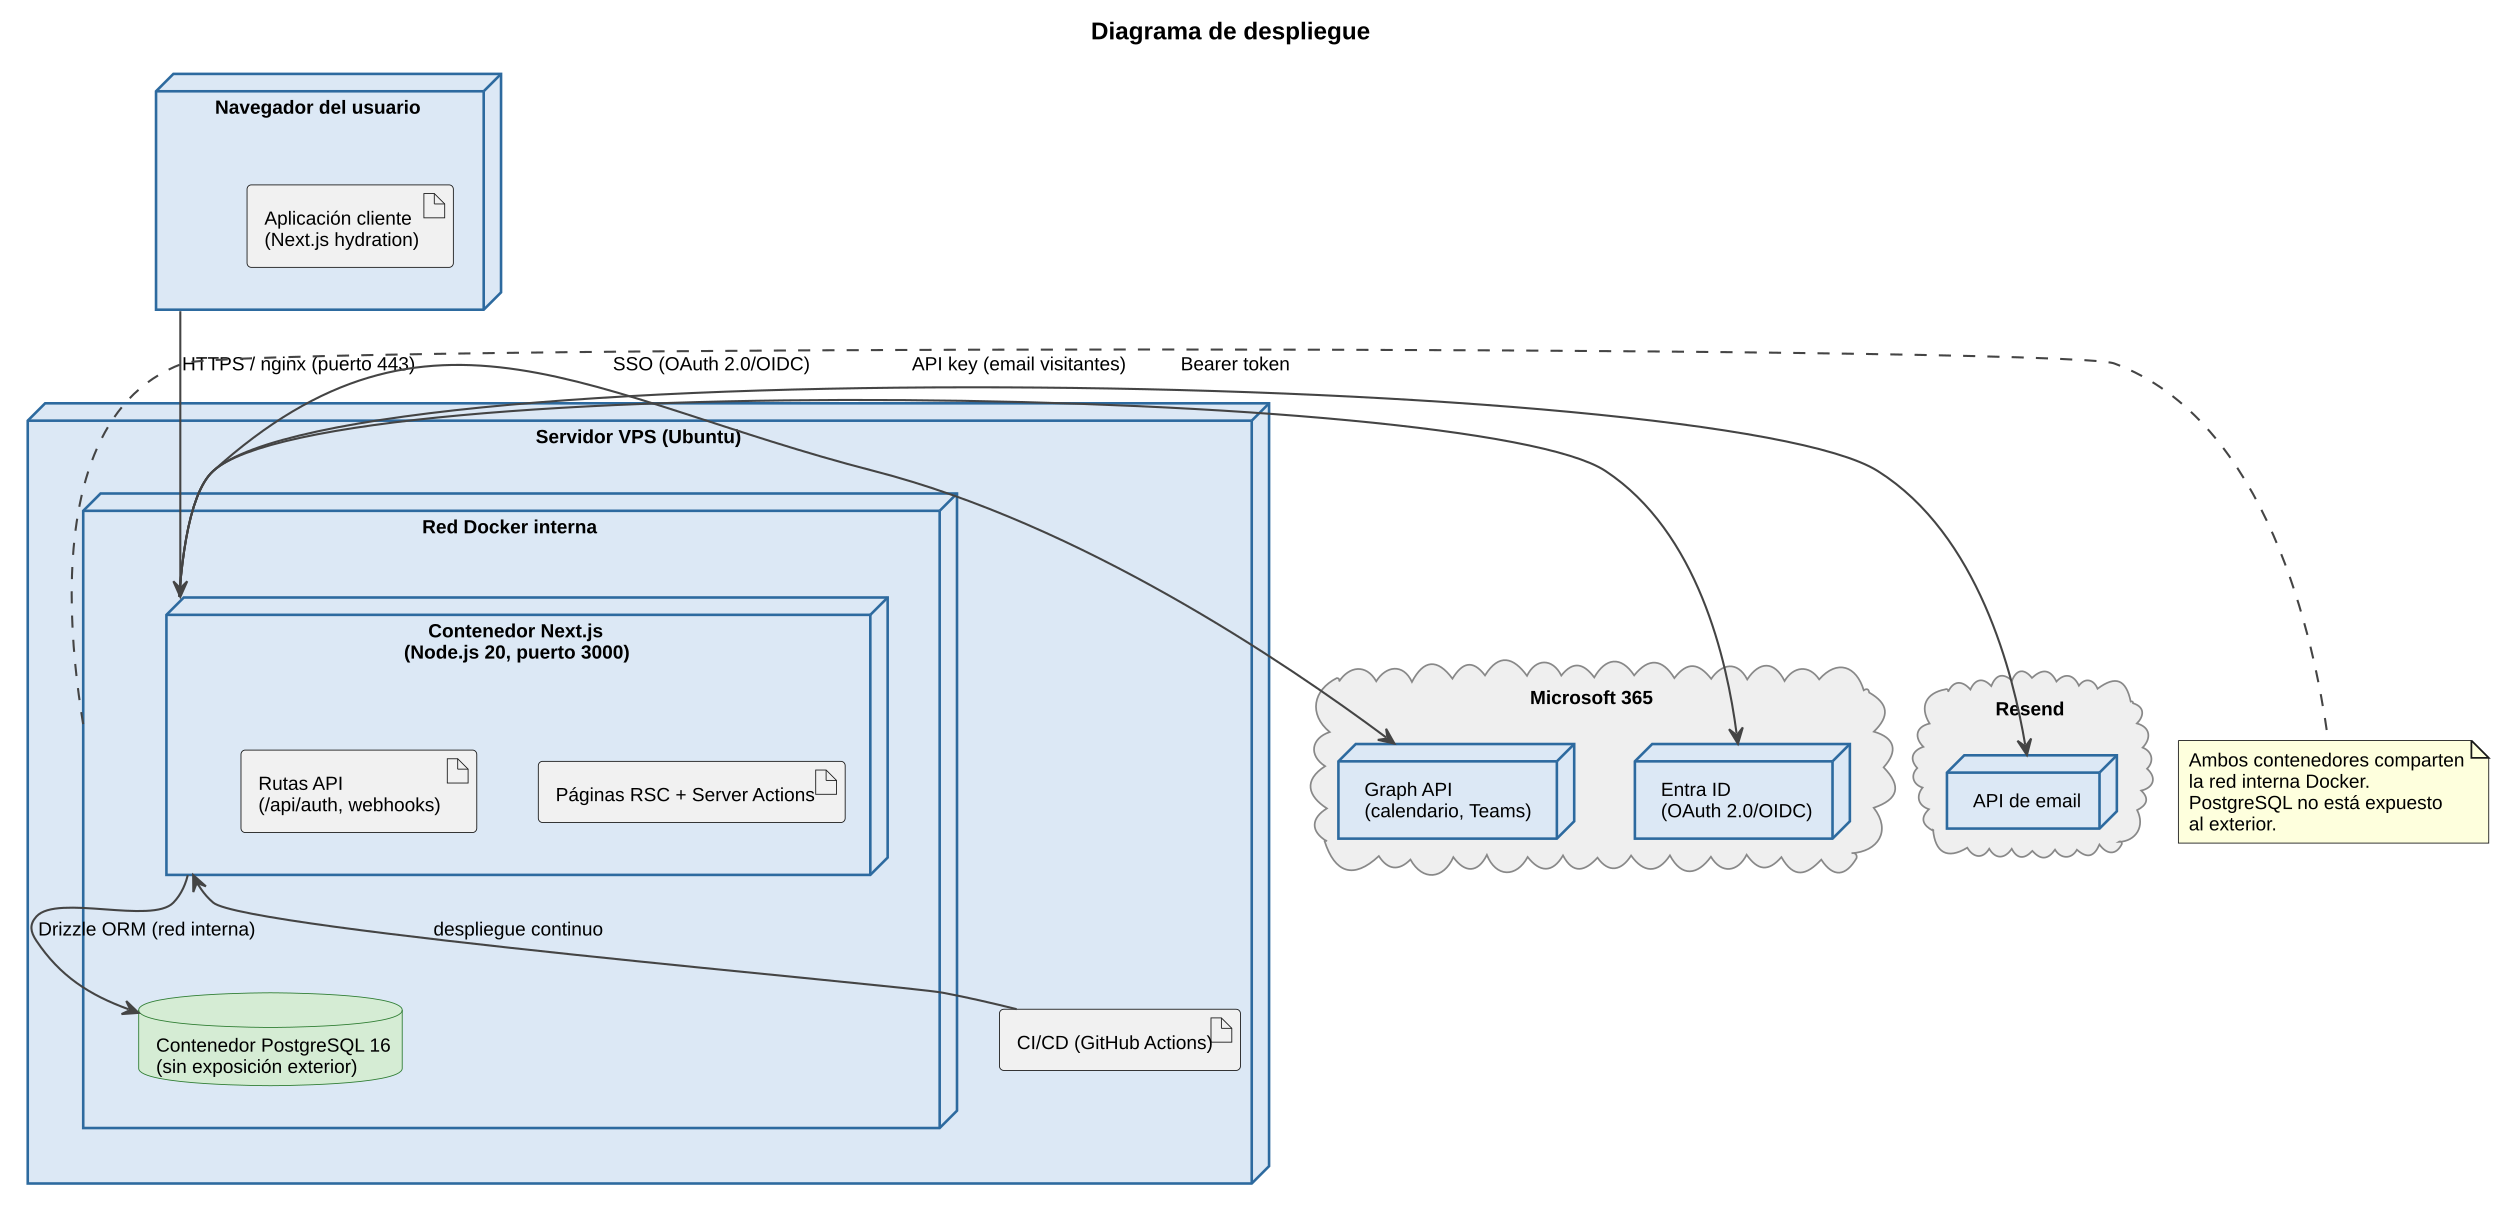
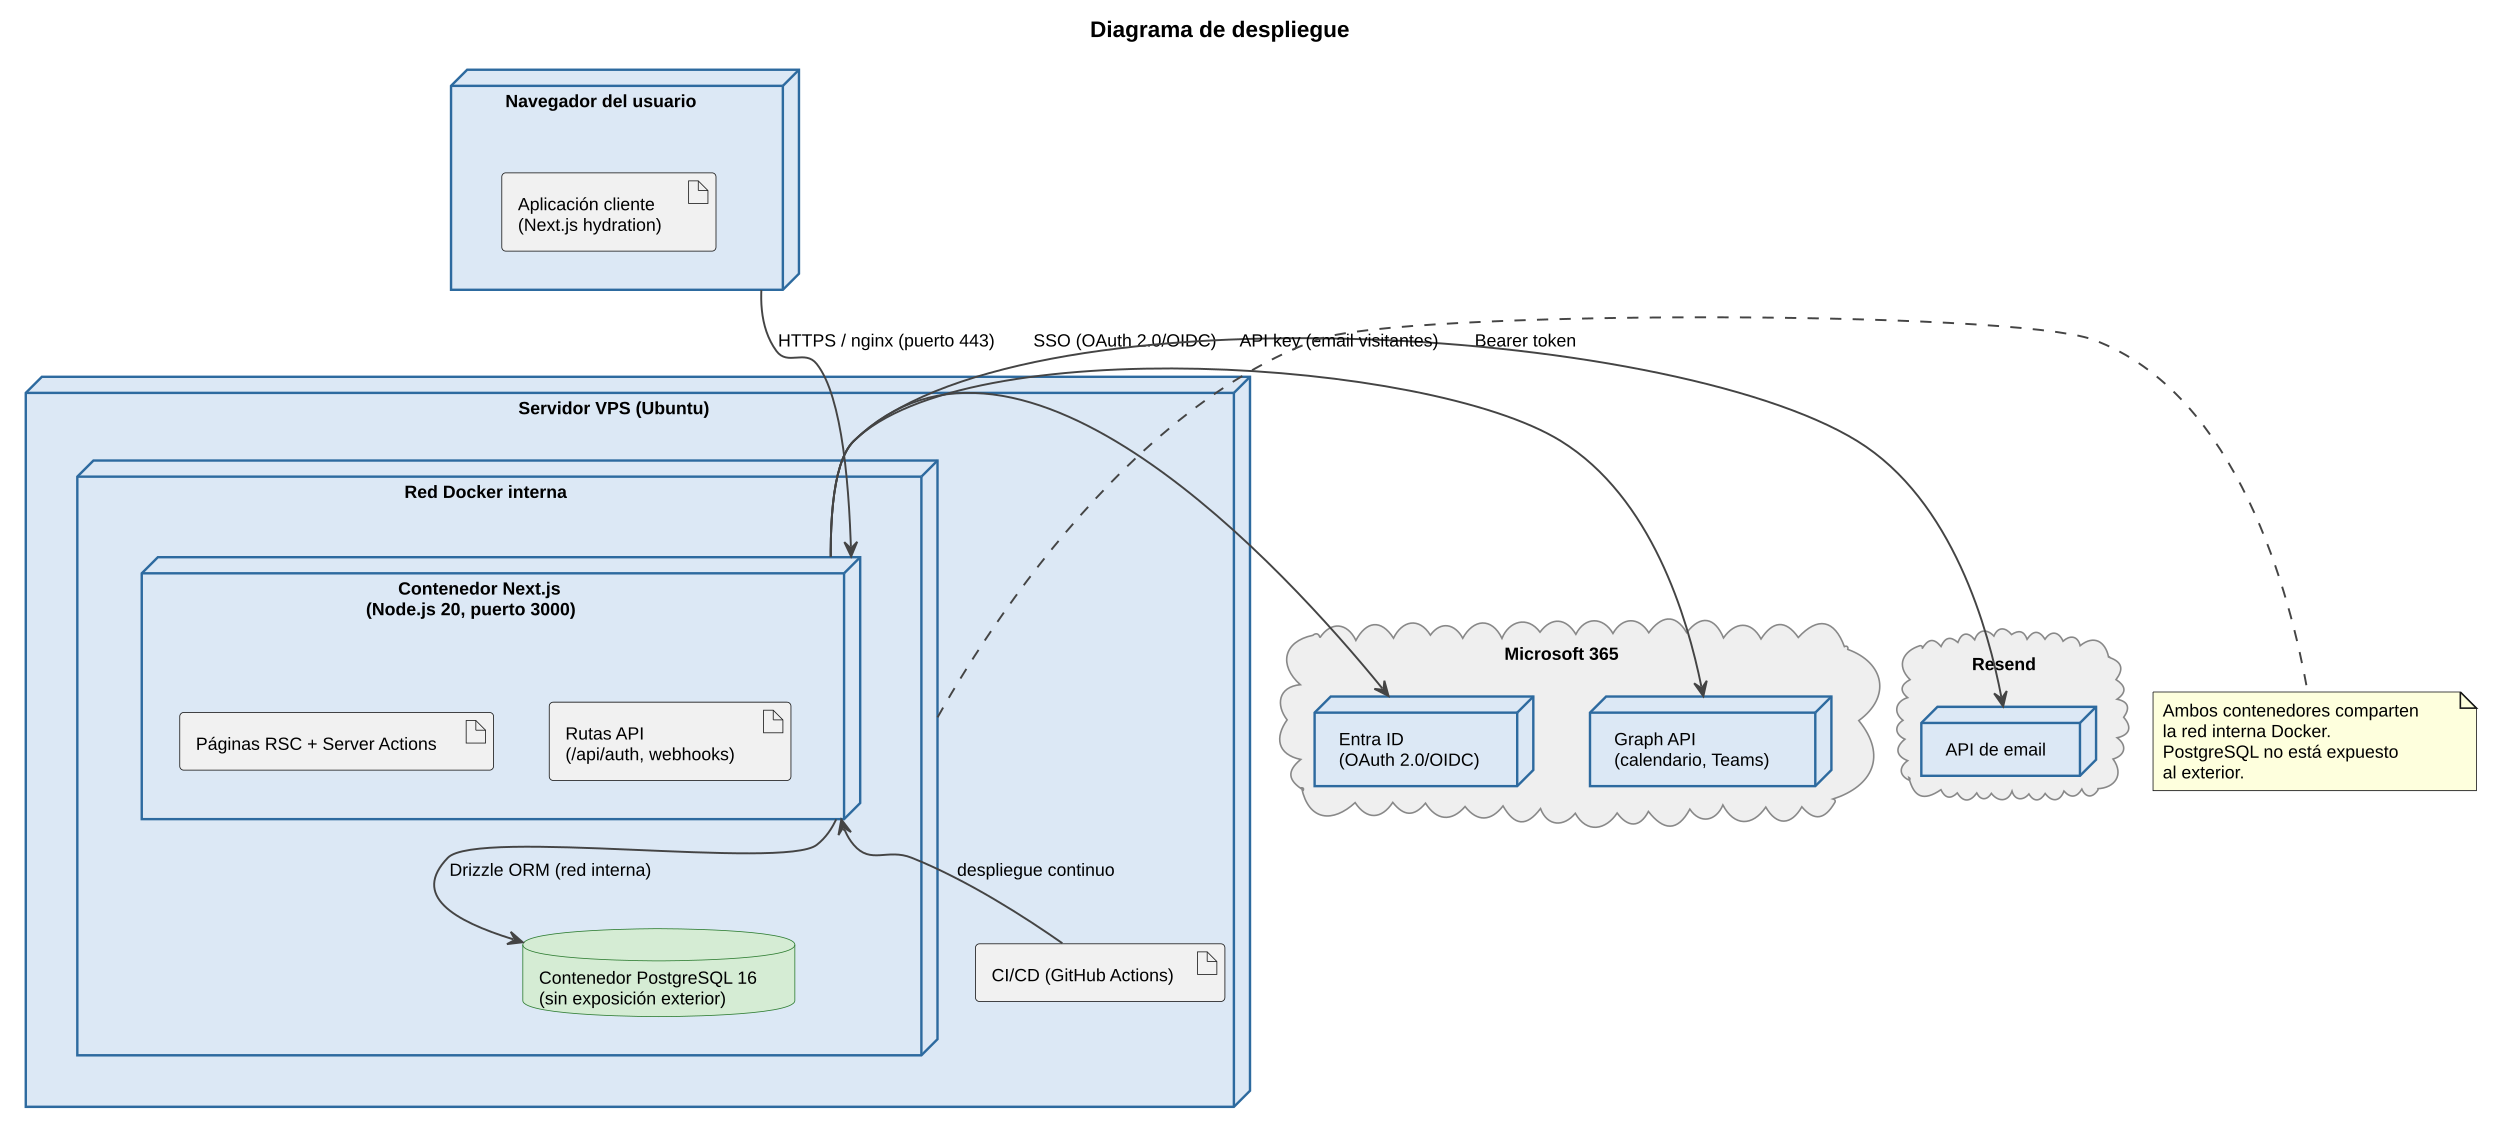
- <svg xmlns="http://www.w3.org/2000/svg" contentStyleType="text/css" height="699px" preserveAspectRatio="none" style="width:1442px;height:699px;background:#FFFFFF;" version="1.1" viewBox="0 0 1442 699" width="1442px" zoomAndPan="magnify">
+ <svg xmlns="http://www.w3.org/2000/svg" contentStyleType="text/css" data-diagram-type="DESCRIPTION" height="712px" preserveAspectRatio="none" style="width:1552px;height:712px;background:#FFFFFF;" version="1.1" viewBox="0 0 1552 712" width="1552px" zoomAndPan="magnify">
  <defs />
  <g>
-     <text fill="#000000" font-family="Arial" font-size="14" font-weight="bold" lengthAdjust="spacing" textLength="170" x="629.25" y="22.674">Diagrama de despliegue</text>
-     <g id="cluster_Browser">
-       <polygon fill="#DCE8F5" points="90,52.641,100,42.641,289,42.641,289,168.641,279,178.641,90,178.641,90,52.641" style="stroke:#2D6A9F;stroke-width:1.5;" />
-       <line style="stroke:#2D6A9F;stroke-width:1.5;" x1="279" x2="289" y1="52.641" y2="42.641" />
-       <line style="stroke:#2D6A9F;stroke-width:1.5;" x1="90" x2="279" y1="52.641" y2="52.641" />
-       <line style="stroke:#2D6A9F;stroke-width:1.5;" x1="279" x2="279" y1="52.641" y2="178.641" />
-       <text fill="#000000" font-family="Arial" font-size="11" font-weight="bold" lengthAdjust="spacing" textLength="123" x="124" y="65.599">Navegador del usuario</text>
+     <g class="title" data-source-line="24">
+       <text fill="#000000" font-family="Arial" font-size="14" font-weight="700" lengthAdjust="spacing" textLength="191.987" x="676.697" y="22.995">Diagrama de despliegue</text>
    </g>
-     <g id="cluster_VPS">
-       <polygon fill="#DCE8F5" points="16,242.641,26,232.641,732,232.641,732,672.641,722,682.641,16,682.641,16,242.641" style="stroke:#2D6A9F;stroke-width:1.5;" />
-       <line style="stroke:#2D6A9F;stroke-width:1.5;" x1="722" x2="732" y1="242.641" y2="232.641" />
-       <line style="stroke:#2D6A9F;stroke-width:1.5;" x1="16" x2="722" y1="242.641" y2="242.641" />
-       <line style="stroke:#2D6A9F;stroke-width:1.5;" x1="722" x2="722" y1="242.641" y2="682.641" />
-       <text fill="#000000" font-family="Arial" font-size="11" font-weight="bold" lengthAdjust="spacing" textLength="122" x="309" y="255.599">Servidor VPS (Ubuntu)</text>
+     <g class="cluster" data-qualified-name="Browser" data-source-line="26" id="ent0002">
+       <polygon fill="#DCE8F5" points="280,53.297,290,43.297,496,43.297,496,169.907,486,179.907,280,179.907,280,53.297" style="stroke:#2D6A9F;stroke-width:1.5;" />
+       <line style="stroke:#2D6A9F;stroke-width:1.5;" x1="486" x2="496" y1="53.297" y2="43.297" />
+       <line style="stroke:#2D6A9F;stroke-width:1.5;" x1="280" x2="486" y1="53.297" y2="53.297" />
+       <line style="stroke:#2D6A9F;stroke-width:1.5;" x1="486" x2="486" y1="53.297" y2="179.907" />
+       <text fill="#000000" font-family="Arial" font-size="11" font-weight="700" lengthAdjust="spacing" textLength="140.561" x="313.719" y="66.507">Navegador del usuario</text>
    </g>
-     <g id="cluster_Docker">
-       <polygon fill="#DCE8F5" points="48,294.641,58,284.641,552,284.641,552,640.641,542,650.641,48,650.641,48,294.641" style="stroke:#2D6A9F;stroke-width:1.5;" />
-       <line style="stroke:#2D6A9F;stroke-width:1.5;" x1="542" x2="552" y1="294.641" y2="284.641" />
-       <line style="stroke:#2D6A9F;stroke-width:1.5;" x1="48" x2="542" y1="294.641" y2="294.641" />
-       <line style="stroke:#2D6A9F;stroke-width:1.5;" x1="542" x2="542" y1="294.641" y2="650.641" />
-       <text fill="#000000" font-family="Arial" font-size="11" font-weight="bold" lengthAdjust="spacing" textLength="105" x="243.5" y="307.599">Red Docker interna</text>
+     <g class="cluster" data-qualified-name="VPS" data-source-line="30" id="ent0004">
+       <polygon fill="#DCE8F5" points="16,243.907,26,233.907,776,233.907,776,677.127,766,687.127,16,687.127,16,243.907" style="stroke:#2D6A9F;stroke-width:1.5;" />
+       <line style="stroke:#2D6A9F;stroke-width:1.5;" x1="766" x2="776" y1="243.907" y2="233.907" />
+       <line style="stroke:#2D6A9F;stroke-width:1.5;" x1="16" x2="766" y1="243.907" y2="243.907" />
+       <line style="stroke:#2D6A9F;stroke-width:1.5;" x1="766" x2="766" y1="243.907" y2="687.127" />
+       <text fill="#000000" font-family="Arial" font-size="11" font-weight="700" lengthAdjust="spacing" textLength="140.374" x="321.813" y="257.117">Servidor VPS (Ubuntu)</text>
    </g>
-     <g id="cluster_NextJS">
-       <polygon fill="#DCE8F5" points="96,354.641,106,344.641,512,344.641,512,494.641,502,504.641,96,504.641,96,354.641" style="stroke:#2D6A9F;stroke-width:1.5;" />
-       <line style="stroke:#2D6A9F;stroke-width:1.5;" x1="502" x2="512" y1="354.641" y2="344.641" />
-       <line style="stroke:#2D6A9F;stroke-width:1.5;" x1="96" x2="502" y1="354.641" y2="354.641" />
-       <line style="stroke:#2D6A9F;stroke-width:1.5;" x1="502" x2="502" y1="354.641" y2="504.641" />
-       <text fill="#000000" font-family="Arial" font-size="11" font-weight="bold" lengthAdjust="spacing" textLength="106" x="247" y="367.599">Contenedor Next.js</text>
-       <text fill="#000000" font-family="Arial" font-size="11" font-weight="bold" lengthAdjust="spacing" textLength="134" x="233" y="379.888">(Node.js 20, puerto 3000)</text>
+     <g class="cluster" data-qualified-name="VPS.Docker" data-source-line="31" id="ent0005">
+       <polygon fill="#DCE8F5" points="48,295.907,58,285.907,582,285.907,582,645.127,572,655.127,48,655.127,48,295.907" style="stroke:#2D6A9F;stroke-width:1.5;" />
+       <line style="stroke:#2D6A9F;stroke-width:1.5;" x1="572" x2="582" y1="295.907" y2="285.907" />
+       <line style="stroke:#2D6A9F;stroke-width:1.5;" x1="48" x2="572" y1="295.907" y2="295.907" />
+       <line style="stroke:#2D6A9F;stroke-width:1.5;" x1="572" x2="572" y1="295.907" y2="655.127" />
+       <text fill="#000000" font-family="Arial" font-size="11" font-weight="700" lengthAdjust="spacing" textLength="119.872" x="251.064" y="309.117">Red Docker interna</text>
    </g>
-     <g id="cluster_M365">
-       <path d="M772.375,393.094 C778.157,384.269 787.911,382.732 793.82,392.95 C799.329,384.161 809.254,382.344 814.409,393.318 C821.16,380.38 829.048,379.669 837.774,391.451 C843.264,382.446 849.199,379.954 856.552,389.573 C864.591,376.658 872.954,378.991 880.77,389.801 C885.727,379.687 895.46,379.432 900.567,389.656 C907.53,380.865 913.553,382.756 919.569,390.728 C926.086,379.405 934.918,378.074 942.594,389.558 C950.989,379.103 958.832,379.962 965.767,391.122 C973.38,381.278 979.796,382.421 987.024,391.553 C993.047,382.793 1002.116,380.974 1007.813,391.897 C1014.709,381.424 1023.36,380.929 1029.336,392.783 C1034.48,384.321 1043.377,383.171 1049.308,391.868 C1059.834,380.054 1070.782,384.12 1075,398.141 C1076.657,397.079 1077.82,397.295 1078.14,399.447 C1089.411,405.975 1090.09,413.032 1080.838,422.014 C1093.276,425.647 1094.882,433.273 1086.479,442.613 C1097.123,453.555 1094.991,461.072 1080.776,465.933 C1091.142,479.339 1083.219,491.207 1068,492.141 C1069.965,491.622 1071.351,493.055 1070.857,494.996 C1064.668,505.447 1057.571,506.547 1050.507,495.839 C1041.953,504.966 1034.694,507.009 1027.511,494.389 C1019.893,503.121 1013.846,502.091 1007.457,493.005 C1002.451,503.038 993.023,504.413 986.854,494.188 C979.195,504.736 970.1,506.274 963.218,493.404 C956.135,504.134 947.959,503.54 940.81,493.476 C935.365,502.139 928.011,503.954 921.435,494.7 C914.362,502.481 907.396,504.58 901.536,493.425 C895.472,503.828 888.074,503.188 881.157,494.328 C874.648,506.403 862.87,506.169 857.634,493.135 C852.35,503.781 844.889,503.571 838.291,494.418 C832.615,507.198 820.629,508.485 813.537,495.794 C806.786,502.594 800.436,501.784 795.315,493.787 C780.542,507.543 769.912,503.476 764,485.141 C764.437,484.541 764.946,484.676 765.304,485.229 C755.708,479.571 756.179,471.913 765.342,466.291 C754.296,459.159 751.711,450.08 764.312,441.947 C754.653,435.63 756.301,425.851 766.944,422.245 C754.612,411.87 757.342,398.127 771,391.141 C772.261,391.055 772.784,392.004 772.375,393.094 " fill="#EFEFEF" style="stroke:#888888;stroke-width:1.0;" />
-       <text fill="#000000" font-family="Arial" font-size="11" font-weight="bold" lengthAdjust="spacing" textLength="74" x="882.5" y="406.099">Microsoft 365</text>
+     <g class="cluster" data-qualified-name="VPS.Docker.NextJS" data-source-line="32" id="ent0006">
+       <polygon fill="#DCE8F5" points="88,355.907,98,345.907,534,345.907,534,498.517,524,508.517,88,508.517,88,355.907" style="stroke:#2D6A9F;stroke-width:1.5;" />
+       <line style="stroke:#2D6A9F;stroke-width:1.5;" x1="524" x2="534" y1="355.907" y2="345.907" />
+       <line style="stroke:#2D6A9F;stroke-width:1.5;" x1="88" x2="524" y1="355.907" y2="355.907" />
+       <line style="stroke:#2D6A9F;stroke-width:1.5;" x1="524" x2="524" y1="355.907" y2="508.517" />
+       <text fill="#000000" font-family="Arial" font-size="11" font-weight="700" lengthAdjust="spacing" textLength="119.673" x="247.163" y="369.117">Contenedor Next.js</text>
+       <text fill="#000000" font-family="Arial" font-size="11" font-weight="700" lengthAdjust="spacing" textLength="159.645" x="227.178" y="381.922">(Node.js 20, puerto 3000)</text>
    </g>
-     <g id="cluster_ResendCloud">
-       <path d="M1123.662,399.07 C1126.901,392.165 1132.019,392.599 1136.525,397.712 C1139.344,391.452 1143.854,390.685 1148.547,395.718 C1151.193,389.328 1154.929,387.809 1160.536,392.521 C1163.254,385.747 1167.707,385.647 1172.031,390.998 C1177.641,385.865 1182.424,385.628 1186.159,393.099 C1191.145,387.719 1196.274,389.259 1199.11,395.496 C1202.853,390.436 1207.798,392.101 1209.87,397.256 C1220.511,389.342 1226.295,391.997 1229,404.641 C1229.847,404.421 1230.388,404.648 1230.361,405.63 C1237.239,407.802 1236.754,413.005 1232.582,417.283 C1240.499,419.46 1240.903,425.976 1235.874,431.213 C1241.426,433.385 1242.658,439.19 1238.417,443.404 C1244.188,448.533 1242.286,454.341 1235.062,456.01 C1240.135,460.853 1237.993,464.601 1232.699,467.268 C1237.359,476.369 1232.312,485.258 1222,485.641 C1223.069,484.939 1223.918,485.555 1223.93,486.729 C1220.384,493.899 1214.915,492.64 1210.962,487.144 C1207.834,494.292 1203.937,495.326 1197.966,490.139 C1194.767,495.875 1188.497,495.348 1185.341,490.09 C1181.136,496.085 1177.08,496.089 1172.246,490.82 C1167.823,495.517 1163.672,495.799 1160.365,489.603 C1156.525,495.254 1151.191,495.993 1147.385,489.566 C1143.529,495.864 1138.019,494.572 1134.733,488.96 C1123.031,496.075 1116.183,491.641 1115,478.641 C1115.314,478.793 1115.282,479.019 1115.036,479.207 C1109.203,476.097 1107.129,472.089 1112.591,466.76 C1106.408,464.69 1104.954,459.321 1108.948,454.28 C1103.61,452.627 1101.628,447.3 1105.876,443.03 C1101.009,437.681 1103.126,432.904 1109.41,430.77 C1103.985,425.355 1104.984,419.2 1112.979,417.354 C1106.936,407.483 1110.962,399.695 1122,397.641 C1123.19,397.108 1123.875,397.971 1123.662,399.07 " fill="#EFEFEF" style="stroke:#888888;stroke-width:1.0;" />
-       <text fill="#000000" font-family="Arial" font-size="11" font-weight="bold" lengthAdjust="spacing" textLength="42" x="1151" y="412.599">Resend</text>
+     <g class="cluster" data-qualified-name="M365" data-source-line="41" id="ent0011">
+       <path d="M819.401,395.895 C826.299,385.482 836.414,386.498 841.726,397.545 C848.175,385.689 857.198,383.978 865.088,396.143 C870.421,385.325 880.828,382.821 887.991,394.26 C894.518,385.267 903.28,387.305 908.072,396.206 C914.592,384.306 925.966,382.909 932.42,396.27 C936.759,385.583 948.267,381.992 956.039,392.43 C963.262,382.761 972.236,383.651 978.287,393.749 C983.898,382.639 995.218,382.761 1001.322,393.223 C1007.218,382.921 1017.28,382.748 1023.579,392.782 C1030.977,382.737 1039.646,380.214 1047.098,392.726 C1055.935,381.395 1064.57,383.149 1069.957,395.989 C1076.896,386.05 1086.928,384.931 1093.246,396.656 C1100.417,385.611 1108.3,384.252 1116.37,395.733 C1128.535,382.617 1138.771,384.566 1145,401.407 C1146.487,400.688 1147.535,401.552 1147.112,403.149 C1169.803,411.351 1174.36,432.495 1153.927,447.347 C1171.746,469.213 1162.601,488.033 1138,496.017 C1139.518,496.426 1139.639,497.654 1138.733,498.72 C1132.857,508.506 1126.512,510.196 1118.582,500.888 C1111.982,512.508 1102.972,512.831 1096.192,501.061 C1087.932,513.196 1076.578,513.157 1069.561,499.765 C1065.449,509.619 1055.616,512.018 1049.049,502.343 C1041.28,516.774 1032.564,515.529 1023.336,503.776 C1017.807,514.344 1010.417,513.558 1003.929,504.736 C996.985,515.254 985.051,517.688 977.944,504.918 C970.919,513.452 960.686,513.31 956.353,501.991 C947.498,513.648 940.221,512.676 933.073,500.335 C925.635,509.899 917.26,510.51 909.513,500.711 C901.014,510.498 891.706,509.365 884.953,498.622 C877.707,507.293 871.473,506.712 864.639,498.137 C857.596,508.828 848.448,509.043 841.27,498.284 C827.482,510.986 812.431,509.904 808,489.017 C808.937,488.959 809.55,489.531 809.149,490.506 C799.776,484.629 798.439,478.958 807.481,471.468 C792.8,468.35 791.331,457.709 799.036,446.897 C791.976,437.755 793.443,426.422 807.194,425.052 C793.693,413.058 796.524,398.257 815,394.407 C816.971,392.736 818.865,393.325 819.401,395.895" fill="#EFEFEF" style="stroke:#888888;stroke-width:1;" />
+       <text fill="#000000" font-family="Arial" font-size="11" font-weight="700" lengthAdjust="spacing" textLength="85.159" x="933.921" y="409.617">Microsoft 365</text>
    </g>
-     <g id="elem_Client">
-       <rect fill="#F1F1F1" height="47.578" rx="2.5" ry="2.5" style="stroke:#181818;stroke-width:0.5;" width="119" x="142.5" y="106.641" />
-       <polygon fill="#F1F1F1" points="244.5,111.641,244.5,125.641,256.5,125.641,256.5,117.641,250.5,111.641,244.5,111.641" style="stroke:#181818;stroke-width:0.5;" />
-       <line style="stroke:#181818;stroke-width:0.5;" x1="250.5" x2="250.5" y1="111.641" y2="117.641" />
-       <line style="stroke:#181818;stroke-width:0.5;" x1="256.5" x2="250.5" y1="117.641" y2="117.641" />
-       <text fill="#000000" font-family="Arial" font-size="11" lengthAdjust="spacing" textLength="84" x="152.5" y="129.599">Aplicación cliente</text>
-       <text fill="#000000" font-family="Arial" font-size="11" lengthAdjust="spacing" textLength="89" x="152.5" y="141.888">(Next.js hydration)</text>
+     <g class="cluster" data-qualified-name="ResendCloud" data-source-line="46" id="ent0014">
+       <path d="M1193.22,402.75 C1196.667,397.007 1200.152,395.525 1204.992,401.33 C1207.476,395.828 1210.627,394.657 1215.444,398.803 C1217.792,392.55 1221.714,392.009 1225.884,397.13 C1228.181,390.687 1233.406,390.164 1237.81,394.878 C1240.497,388.622 1245.177,389.568 1248.784,393.928 C1253.217,390.983 1256.445,391.563 1258.414,396.822 C1262.145,391.325 1265.785,391.038 1269.542,396.796 C1273.366,391.179 1278.198,392.17 1280.733,398.051 C1284.959,394.221 1289.798,394.518 1291.37,400.834 C1299.936,393.91 1306.971,398.205 1309,407.807 C1309.463,407.597 1309.762,407.751 1309.837,408.259 C1317.623,411.132 1318.352,415.559 1313.645,421.916 C1319.51,425.652 1320.562,429.727 1314.258,434.076 C1321.501,435.58 1322.424,439.647 1318.394,445.304 C1323.687,451.306 1322.296,456.233 1314.338,458 C1320.85,462.865 1319.207,469.029 1311.795,471.215 C1318.918,481.02 1312.795,489.349 1302,489.617 C1302.579,489.797 1302.602,490.348 1302.201,490.709 C1299.065,495.483 1294.727,495.282 1292.418,489.911 C1289.345,495.063 1285.437,495.708 1281.301,491.125 C1278.728,497.868 1273.784,498.047 1269.647,492.624 C1266.683,497.371 1262.793,498.277 1259.55,492.902 C1256.091,497.103 1250.835,497.136 1249.063,491.163 C1246.477,498.236 1240.179,497.673 1236.262,492.561 C1233.607,496.819 1229.59,497.133 1227.164,492.331 C1223.266,497.712 1218.943,498.43 1215.095,492.278 C1210.745,496.476 1207.432,495.393 1204.919,490.272 C1194.161,497.597 1188.114,495.18 1185,482.617 C1185.849,483.089 1185.949,483.662 1185.304,484.39 C1178.871,481.506 1178.775,476.135 1184.263,472.23 C1176.551,469.092 1176.525,463.792 1182.556,458.895 C1176.777,456.181 1175.501,451.083 1181.351,447.174 C1174.947,442.129 1176.978,435.312 1184.254,433.086 C1178.887,428.695 1180.244,424.854 1185.758,421.929 C1176.683,412.913 1181.61,404.07 1192,400.807 C1193.253,400.832 1193.747,401.608 1193.22,402.75" fill="#EFEFEF" style="stroke:#888888;stroke-width:1;" />
+       <text fill="#000000" font-family="Arial" font-size="11" font-weight="700" lengthAdjust="spacing" textLength="45.644" x="1224.178" y="416.017">Resend</text>
    </g>
-     <g id="elem_CICD">
-       <rect fill="#F1F1F1" height="35.289" rx="2.5" ry="2.5" style="stroke:#181818;stroke-width:0.5;" width="139" x="576.5" y="582.141" />
-       <polygon fill="#F1F1F1" points="698.5,587.141,698.5,601.141,710.5,601.141,710.5,593.141,704.5,587.141,698.5,587.141" style="stroke:#181818;stroke-width:0.5;" />
-       <line style="stroke:#181818;stroke-width:0.5;" x1="704.5" x2="704.5" y1="587.141" y2="593.141" />
-       <line style="stroke:#181818;stroke-width:0.5;" x1="710.5" x2="704.5" y1="593.141" y2="593.141" />
-       <text fill="#000000" font-family="Arial" font-size="11" lengthAdjust="spacing" textLength="109" x="586.5" y="605.099">CI/CD (GitHub Actions)</text>
+     <g class="entity" data-qualified-name="Browser.Client" data-source-line="27" id="ent0003">
+       <rect fill="#F1F1F1" height="48.609" rx="2.5" ry="2.5" style="stroke:#181818;stroke-width:0.5;" width="132.98" x="311.51" y="107.297" />
+       <polygon fill="#F1F1F1" points="427.49,112.297,427.49,126.297,439.49,126.297,439.49,118.297,433.49,112.297,427.49,112.297" style="stroke:#181818;stroke-width:0.5;" />
+       <line style="stroke:#181818;stroke-width:0.5;" x1="433.49" x2="433.49" y1="112.297" y2="118.297" />
+       <line style="stroke:#181818;stroke-width:0.5;" x1="439.49" x2="433.49" y1="118.297" y2="118.297" />
+       <text fill="#000000" font-family="Arial" font-size="11" lengthAdjust="spacing" textLength="96.69" x="321.51" y="130.507">Aplicación cliente</text>
+       <text fill="#000000" font-family="Arial" font-size="11" lengthAdjust="spacing" textLength="102.98" x="321.51" y="143.312">(Next.js hydration)</text>
    </g>
-     <g id="elem_PG">
-       <path d="M80,582.641 C80,572.641 156,572.641 156,572.641 C156,572.641 232,572.641 232,582.641 L232,616.219 C232,626.219 156,626.219 156,626.219 C156,626.219 80,626.219 80,616.219 L80,582.641 " fill="#D5ECD4" style="stroke:#2E7D32;stroke-width:0.5;" />
-       <path d="M80,582.641 C80,592.641 156,592.641 156,592.641 C156,592.641 232,592.641 232,582.641 " fill="none" style="stroke:#2E7D32;stroke-width:0.5;" />
-       <text fill="#000000" font-family="Arial" font-size="11" lengthAdjust="spacing" textLength="132" x="90" y="606.599">Contenedor PostgreSQL 16</text>
-       <text fill="#000000" font-family="Arial" font-size="11" lengthAdjust="spacing" textLength="117" x="90" y="618.888">(sin exposición exterior)</text>
+     <g class="entity" data-qualified-name="VPS.CICD" data-source-line="38" id="ent0010">
+       <rect fill="#F1F1F1" height="35.805" rx="2.5" ry="2.5" style="stroke:#181818;stroke-width:0.5;" width="154.851" x="605.57" y="585.917" />
+       <polygon fill="#F1F1F1" points="743.421,590.917,743.421,604.917,755.421,604.917,755.421,596.917,749.421,590.917,743.421,590.917" style="stroke:#181818;stroke-width:0.5;" />
+       <line style="stroke:#181818;stroke-width:0.5;" x1="749.421" x2="749.421" y1="590.917" y2="596.917" />
+       <line style="stroke:#181818;stroke-width:0.5;" x1="755.421" x2="749.421" y1="596.917" y2="596.917" />
+       <text fill="#000000" font-family="Arial" font-size="11" lengthAdjust="spacing" textLength="124.851" x="615.57" y="609.127">CI/CD (GitHub Actions)</text>
    </g>
-     <g id="elem_RSC">
-       <rect fill="#F1F1F1" height="35.289" rx="2.5" ry="2.5" style="stroke:#181818;stroke-width:0.5;" width="177" x="310.5" y="439.141" />
-       <polygon fill="#F1F1F1" points="470.5,444.141,470.5,458.141,482.5,458.141,482.5,450.141,476.5,444.141,470.5,444.141" style="stroke:#181818;stroke-width:0.5;" />
-       <line style="stroke:#181818;stroke-width:0.5;" x1="476.5" x2="476.5" y1="444.141" y2="450.141" />
-       <line style="stroke:#181818;stroke-width:0.5;" x1="482.5" x2="476.5" y1="450.141" y2="450.141" />
-       <text fill="#000000" font-family="Arial" font-size="11" lengthAdjust="spacing" textLength="147" x="320.5" y="462.099">Páginas RSC + Server Actions</text>
+     <g class="entity" data-qualified-name="VPS.Docker.PG" data-source-line="36" id="ent0009">
+       <path d="M324.56,586.517 C324.56,576.517 408.998,576.517 408.998,576.517 C408.998,576.517 493.436,576.517 493.436,586.517 L493.436,621.126 C493.436,631.126 408.998,631.126 408.998,631.126 C408.998,631.126 324.56,631.126 324.56,621.126 L324.56,586.517" fill="#D5ECD4" style="stroke:#2E7D32;stroke-width:0.5;" />
+       <path d="M324.56,586.517 C324.56,596.517 408.998,596.517 408.998,596.517 C408.998,596.517 493.436,596.517 493.436,586.517" fill="none" style="stroke:#2E7D32;stroke-width:0.5;" />
+       <text fill="#000000" font-family="Arial" font-size="11" lengthAdjust="spacing" textLength="148.876" x="334.56" y="610.727">Contenedor PostgreSQL 16</text>
+       <text fill="#000000" font-family="Arial" font-size="11" lengthAdjust="spacing" textLength="133.106" x="334.56" y="623.532">(sin exposición exterior)</text>
    </g>
-     <g id="elem_API">
-       <rect fill="#F1F1F1" height="47.578" rx="2.5" ry="2.5" style="stroke:#181818;stroke-width:0.5;" width="136" x="139" y="432.641" />
-       <polygon fill="#F1F1F1" points="258,437.641,258,451.641,270,451.641,270,443.641,264,437.641,258,437.641" style="stroke:#181818;stroke-width:0.5;" />
-       <line style="stroke:#181818;stroke-width:0.5;" x1="264" x2="264" y1="437.641" y2="443.641" />
-       <line style="stroke:#181818;stroke-width:0.5;" x1="270" x2="264" y1="443.641" y2="443.641" />
-       <text fill="#000000" font-family="Arial" font-size="11" lengthAdjust="spacing" textLength="47" x="149" y="455.599">Rutas API</text>
-       <text fill="#000000" font-family="Arial" font-size="11" lengthAdjust="spacing" textLength="106" x="149" y="467.888">(/api/auth, webhooks)</text>
+     <g class="entity" data-qualified-name="VPS.Docker.NextJS.RSC" data-source-line="33" id="ent0007">
+       <rect fill="#F1F1F1" height="35.805" rx="2.5" ry="2.5" style="stroke:#181818;stroke-width:0.5;" width="194.812" x="111.59" y="442.307" />
+       <polygon fill="#F1F1F1" points="289.402,447.307,289.402,461.307,301.402,461.307,301.402,453.307,295.402,447.307,289.402,447.307" style="stroke:#181818;stroke-width:0.5;" />
+       <line style="stroke:#181818;stroke-width:0.5;" x1="295.402" x2="295.402" y1="447.307" y2="453.307" />
+       <line style="stroke:#181818;stroke-width:0.5;" x1="301.402" x2="295.402" y1="453.307" y2="453.307" />
+       <text fill="#000000" font-family="Arial" font-size="11" lengthAdjust="spacing" textLength="164.812" x="121.59" y="465.517">Páginas RSC + Server Actions</text>
    </g>
-     <g id="elem_EntraID">
-       <polygon fill="#DCE8F5" points="943,439.141,953,429.141,1067,429.141,1067,473.719,1057,483.719,943,483.719,943,439.141" style="stroke:#2D6A9F;stroke-width:1.5;" />
-       <line style="stroke:#2D6A9F;stroke-width:1.5;" x1="1057" x2="1067" y1="439.141" y2="429.141" />
-       <line style="stroke:#2D6A9F;stroke-width:1.5;" x1="943" x2="1057" y1="439.141" y2="439.141" />
-       <line style="stroke:#2D6A9F;stroke-width:1.5;" x1="1057" x2="1057" y1="439.141" y2="483.719" />
-       <text fill="#000000" font-family="Arial" font-size="11" lengthAdjust="spacing" textLength="37" x="958" y="459.099">Entra ID</text>
-       <text fill="#000000" font-family="Arial" font-size="11" lengthAdjust="spacing" textLength="84" x="958" y="471.388">(OAuth 2.0/OIDC)</text>
+     <g class="entity" data-qualified-name="VPS.Docker.NextJS.API" data-source-line="34" id="ent0008">
+       <rect fill="#F1F1F1" height="48.609" rx="2.5" ry="2.5" style="stroke:#181818;stroke-width:0.5;" width="150.044" x="340.98" y="435.907" />
+       <polygon fill="#F1F1F1" points="474.024,440.907,474.024,454.907,486.024,454.907,486.024,446.907,480.024,440.907,474.024,440.907" style="stroke:#181818;stroke-width:0.5;" />
+       <line style="stroke:#181818;stroke-width:0.5;" x1="480.024" x2="480.024" y1="440.907" y2="446.907" />
+       <line style="stroke:#181818;stroke-width:0.5;" x1="486.024" x2="480.024" y1="446.907" y2="446.907" />
+       <text fill="#000000" font-family="Arial" font-size="11" lengthAdjust="spacing" textLength="52.298" x="350.98" y="459.117">Rutas API</text>
+       <text fill="#000000" font-family="Arial" font-size="11" lengthAdjust="spacing" textLength="120.044" x="350.98" y="471.922">(/api/auth, webhooks)</text>
    </g>
-     <g id="elem_Graph">
-       <polygon fill="#DCE8F5" points="772,439.141,782,429.141,908,429.141,908,473.719,898,483.719,772,483.719,772,439.141" style="stroke:#2D6A9F;stroke-width:1.5;" />
-       <line style="stroke:#2D6A9F;stroke-width:1.5;" x1="898" x2="908" y1="439.141" y2="429.141" />
-       <line style="stroke:#2D6A9F;stroke-width:1.5;" x1="772" x2="898" y1="439.141" y2="439.141" />
-       <line style="stroke:#2D6A9F;stroke-width:1.5;" x1="898" x2="898" y1="439.141" y2="483.719" />
-       <text fill="#000000" font-family="Arial" font-size="11" lengthAdjust="spacing" textLength="49" x="787" y="459.099">Graph API</text>
-       <text fill="#000000" font-family="Arial" font-size="11" lengthAdjust="spacing" textLength="96" x="787" y="471.388">(calendario, Teams)</text>
+     <g class="entity" data-qualified-name="M365.EntraID" data-source-line="42" id="ent0012">
+       <polygon fill="#DCE8F5" points="816.11,442.407,826.11,432.407,951.882,432.407,951.882,478.016,941.882,488.016,816.11,488.016,816.11,442.407" style="stroke:#2D6A9F;stroke-width:1.5;" />
+       <line style="stroke:#2D6A9F;stroke-width:1.5;" x1="941.882" x2="951.882" y1="442.407" y2="432.407" />
+       <line style="stroke:#2D6A9F;stroke-width:1.5;" x1="816.11" x2="941.882" y1="442.407" y2="442.407" />
+       <line style="stroke:#2D6A9F;stroke-width:1.5;" x1="941.882" x2="941.882" y1="442.407" y2="488.016" />
+       <text fill="#000000" font-family="Arial" font-size="11" lengthAdjust="spacing" textLength="44.709" x="831.11" y="462.617">Entra ID</text>
+       <text fill="#000000" font-family="Arial" font-size="11" lengthAdjust="spacing" textLength="95.772" x="831.11" y="475.422">(OAuth 2.0/OIDC)</text>
    </g>
-     <g id="elem_Resend">
-       <polygon fill="#DCE8F5" points="1123,445.641,1133,435.641,1221,435.641,1221,467.93,1211,477.93,1123,477.93,1123,445.641" style="stroke:#2D6A9F;stroke-width:1.5;" />
-       <line style="stroke:#2D6A9F;stroke-width:1.5;" x1="1211" x2="1221" y1="445.641" y2="435.641" />
-       <line style="stroke:#2D6A9F;stroke-width:1.5;" x1="1123" x2="1211" y1="445.641" y2="445.641" />
-       <line style="stroke:#2D6A9F;stroke-width:1.5;" x1="1211" x2="1211" y1="445.641" y2="477.93" />
-       <text fill="#000000" font-family="Arial" font-size="11" lengthAdjust="spacing" textLength="58" x="1138" y="465.599">API de email</text>
+     <g class="entity" data-qualified-name="M365.Graph" data-source-line="43" id="ent0013">
+       <polygon fill="#DCE8F5" points="987.07,442.407,997.07,432.407,1136.936,432.407,1136.936,478.016,1126.936,488.016,987.07,488.016,987.07,442.407" style="stroke:#2D6A9F;stroke-width:1.5;" />
+       <line style="stroke:#2D6A9F;stroke-width:1.5;" x1="1126.936" x2="1136.936" y1="442.407" y2="432.407" />
+       <line style="stroke:#2D6A9F;stroke-width:1.5;" x1="987.07" x2="1126.936" y1="442.407" y2="442.407" />
+       <line style="stroke:#2D6A9F;stroke-width:1.5;" x1="1126.936" x2="1126.936" y1="442.407" y2="488.016" />
+       <text fill="#000000" font-family="Arial" font-size="11" lengthAdjust="spacing" textLength="54.64" x="1002.07" y="462.617">Graph API</text>
+       <text fill="#000000" font-family="Arial" font-size="11" lengthAdjust="spacing" textLength="109.866" x="1002.07" y="475.422">(calendario, Teams)</text>
    </g>
-     <g id="elem_GMN23">
-       <path d="M1256.5,427.141 L1256.5,486.297 L1435.5,486.297 L1435.5,437.141 L1425.5,427.141 L1256.5,427.141 " fill="#FEFFDD" style="stroke:#181818;stroke-width:0.5;" />
-       <path d="M1425.5,427.141 L1425.5,437.141 L1435.5,437.141 L1425.5,427.141 " fill="#FEFFDD" style="stroke:#181818;stroke-width:1.0;" />
-       <text fill="#000000" font-family="Arial" font-size="11" lengthAdjust="spacing" textLength="158" x="1262.5" y="442.099">Ambos contenedores comparten</text>
-       <text fill="#000000" font-family="Arial" font-size="11" lengthAdjust="spacing" textLength="103" x="1262.5" y="454.388">la red interna Docker.</text>
-       <text fill="#000000" font-family="Arial" font-size="11" lengthAdjust="spacing" textLength="145" x="1262.5" y="466.677">PostgreSQL no está expuesto</text>
-       <text fill="#000000" font-family="Arial" font-size="11" lengthAdjust="spacing" textLength="51" x="1262.5" y="478.966">al exterior.</text>
+     <g class="entity" data-qualified-name="ResendCloud.Resend" data-source-line="47" id="ent0015">
+       <polygon fill="#DCE8F5" points="1192.76,448.807,1202.76,438.807,1301.241,438.807,1301.241,471.612,1291.241,481.612,1192.76,481.612,1192.76,448.807" style="stroke:#2D6A9F;stroke-width:1.5;" />
+       <line style="stroke:#2D6A9F;stroke-width:1.5;" x1="1291.241" x2="1301.241" y1="448.807" y2="438.807" />
+       <line style="stroke:#2D6A9F;stroke-width:1.5;" x1="1192.76" x2="1291.241" y1="448.807" y2="448.807" />
+       <line style="stroke:#2D6A9F;stroke-width:1.5;" x1="1291.241" x2="1291.241" y1="448.807" y2="481.612" />
+       <text fill="#000000" font-family="Arial" font-size="11" lengthAdjust="spacing" textLength="68.481" x="1207.76" y="469.017">API de email</text>
    </g>
-     <g id="link_Browser_NextJS">
-       <path d="M104,179.518 C104,179.976 104,180.436 104,180.898 C104,181.823 104,182.758 104,183.702 C104,213.914 104,253.786 104,293.656 C104,303.623 104,313.591 104,323.407 C104,328.315 104,333.186 104,337.999 C104,339.203 104,340.403 104,341.599 C104,342.197 104,342.794 104,343.39 C104,343.688 104,337.986 104,338.284 " fill="none" id="Browser-to-NextJS" style="stroke:#444444;stroke-width:1.2;" />
-       <polygon fill="#444444" points="104,344.284,108,335.284,104,339.284,100,335.284,104,344.284" style="stroke:#444444;stroke-width:1.2;" />
-       <text fill="#000000" font-family="Arial" font-size="11" lengthAdjust="spacing" textLength="130" x="105" y="213.599">HTTPS / nginx (puerto 443)</text>
+     <g class="entity" data-qualified-name="GMN23" data-source-line="58" id="ent0024">
+       <path d="M1336.61,429.607 L1336.61,490.826 L1537.38,490.826 L1537.38,439.607 L1527.38,429.607 L1336.61,429.607" fill="#FEFFDD" style="stroke:#181818;stroke-width:0.5;" />
+       <path d="M1527.38,429.607 L1527.38,439.607 L1537.38,439.607 L1527.38,429.607" fill="#FEFFDD" style="stroke:#181818;stroke-width:1;" />
+       <text fill="#000000" font-family="Arial" font-size="11" lengthAdjust="spacing" textLength="179.77" x="1342.61" y="444.817">Ambos contenedores comparten</text>
+       <text fill="#000000" font-family="Arial" font-size="11" lengthAdjust="spacing" textLength="120.307" x="1342.61" y="457.622">la red interna Docker.</text>
+       <text fill="#000000" font-family="Arial" font-size="11" lengthAdjust="spacing" textLength="161.965" x="1342.61" y="470.427">PostgreSQL no está expuesto</text>
+       <text fill="#000000" font-family="Arial" font-size="11" lengthAdjust="spacing" textLength="59.979" x="1342.61" y="483.231">al exterior.</text>
    </g>
-     <g id="link_NextJS_PG">
-       <path d="M108.302,504.76 C108.253,504.965 108.202,505.168 108.149,505.371 C107.94,506.184 107.708,506.989 107.453,507.784 C106.942,509.373 106.336,510.924 105.625,512.421 C104.203,515.414 102.358,518.193 100,520.641 C87.76,533.351 32.83,515.551 21,528.641 C16.83,533.261 17.54,537.471 21,542.641 C34.6,563.001 51.489,573.926 74.279,582.186 " fill="none" id="NextJS-to-PG" style="stroke:#444444;stroke-width:1.2;" />
-       <polygon fill="#444444" points="79.92,584.231,72.822,577.403,75.219,582.527,70.096,584.924,79.92,584.231" style="stroke:#444444;stroke-width:1.2;" />
-       <text fill="#000000" font-family="Arial" font-size="11" lengthAdjust="spacing" textLength="122" x="22" y="539.599">Drizzle ORM (red interna)</text>
+     <g class="link" data-entity-1="ent0002" data-entity-2="ent0006" data-link-type="dependency" data-source-line="50" id="lnk16">
+       <path d="M472.654,180.067 C472.647,180.21 472.641,180.353 472.635,180.496 C472.611,181.069 472.593,181.642 472.58,182.216 C472.553,183.364 472.548,184.513 472.566,185.663 C472.601,187.962 472.729,190.261 472.966,192.541 C473.91,201.661 476.585,210.489 482,217.907 C488.88,227.327 499.74,216.777 507,225.907 C514.96,235.932 520.153,255.153 523.459,278.436 C525.112,290.077 526.293,302.734 527.112,315.765 C527.522,322.281 527.841,328.89 528.084,335.513 C528.205,338.824 528.154,336.14 528.238,339.448" fill="none" id="Browser-to-NextJS" style="stroke:#444444;stroke-width:1.2;" />
+       <polygon fill="#444444" points="528.392,345.446,532.16,336.347,528.264,340.448,524.163,336.551,528.392,345.446" style="stroke:#444444;stroke-width:1.2;" />
+       <text fill="#000000" font-family="Arial" font-size="11" lengthAdjust="spacing" textLength="149.375" x="483" y="215.117">HTTPS / nginx (puerto 443)</text>
    </g>
-     <g id="link_NextJS_EntraID">
-       <path d="M103.369,344.171 C103.392,343.85 103.416,343.529 103.44,343.209 C103.537,341.927 103.638,340.649 103.744,339.378 C104.596,329.206 105.781,319.407 107.396,310.489 C110.624,292.654 115.57,278.346 123,271.641 C189.23,211.861 851.55,222.481 926,271.641 C979.48,306.951 996.097,380.742 1001.667,423.082 " fill="none" id="NextJS-to-EntraID" style="stroke:#444444;stroke-width:1.2;" />
-       <polygon fill="#444444" points="1002.45,429.031,1005.242,419.586,1001.798,424.073,997.31,420.629,1002.45,429.031" style="stroke:#444444;stroke-width:1.2;" />
-       <text fill="#000000" font-family="Arial" font-size="11" lengthAdjust="spacing" textLength="109" x="353.5" y="213.599">SSO (OAuth 2.0/OIDC)</text>
+     <g class="link" data-entity-1="ent0006" data-entity-2="ent0009" data-link-type="dependency" data-source-line="51" id="lnk17">
+       <path d="M519.098,508.604 C519.052,508.705 519.005,508.806 518.958,508.907 C518.77,509.31 518.578,509.711 518.381,510.109 C517.987,510.905 517.573,511.69 517.14,512.462 C516.274,514.006 515.328,515.498 514.295,516.922 C512.229,519.77 509.816,522.344 507,524.517 C486.84,540.067 295.69,514.207 278,532.517 C255.41,555.917 281.057,571.537 318.757,583.177" fill="none" id="NextJS-to-PG" style="stroke:#444444;stroke-width:1.2;" />
+       <polygon fill="#444444" points="324.49,584.947,317.071,578.47,319.712,583.472,314.711,586.114,324.49,584.947" style="stroke:#444444;stroke-width:1.2;" />
+       <text fill="#000000" font-family="Arial" font-size="11" lengthAdjust="spacing" textLength="139.901" x="279" y="543.727">Drizzle ORM (red interna)</text>
    </g>
-     <g id="link_NextJS_Graph">
-       <path d="M103.369,344.171 C103.392,343.85 103.416,343.529 103.44,343.209 C103.537,341.927 103.638,340.649 103.744,339.378 C104.596,329.206 105.781,319.407 107.396,310.489 C110.624,292.654 115.57,278.346 123,271.641 C248.7,158.181 340,229.481 504,271.641 C623.31,302.321 740.836,381.69 799.516,425.34 " fill="none" id="NextJS-to-Graph" style="stroke:#444444;stroke-width:1.2;" />
-       <polygon fill="#444444" points="804.33,428.921,799.496,420.34,800.318,425.936,794.721,426.758,804.33,428.921" style="stroke:#444444;stroke-width:1.2;" />
-       <text fill="#000000" font-family="Arial" font-size="11" lengthAdjust="spacing" textLength="62" x="681" y="213.599">Bearer token</text>
+     <g class="link" data-entity-1="ent0006" data-entity-2="ent0012" data-link-type="dependency" data-source-line="52" id="lnk18">
+       <path d="M515.719,345.609 C515.712,344.331 515.711,343.057 515.716,341.79 C515.753,331.648 516.166,321.873 517.097,312.96 C518.957,295.135 522.885,280.759 530,273.797 C633.13,172.857 798.218,353.867 858.208,427.437" fill="none" id="NextJS-to-EntraID" style="stroke:#444444;stroke-width:1.2;" />
+       <polygon fill="#444444" points="862,432.087,859.413,422.584,858.84,428.212,853.212,427.64,862,432.087" style="stroke:#444444;stroke-width:1.2;" />
+       <text fill="#000000" font-family="Arial" font-size="11" lengthAdjust="spacing" textLength="121.892" x="641.5" y="215.117">SSO (OAuth 2.0/OIDC)</text>
    </g>
-     <g id="link_NextJS_Resend">
-       <path d="M103.369,344.171 C103.392,343.85 103.416,343.529 103.44,343.209 C103.537,341.927 103.638,340.649 103.744,339.378 C104.596,329.206 105.781,319.407 107.396,310.489 C110.624,292.654 115.57,278.346 123,271.641 C202.18,200.171 992.69,214.871 1083,271.641 C1141.39,308.341 1161.366,389.344 1168.126,429.594 " fill="none" id="NextJS-to-Resend" style="stroke:#444444;stroke-width:1.2;" />
-       <polygon fill="#444444" points="1169.12,435.511,1171.574,425.972,1168.292,430.58,1163.685,427.298,1169.12,435.511" style="stroke:#444444;stroke-width:1.2;" />
-       <text fill="#000000" font-family="Arial" font-size="11" lengthAdjust="spacing" textLength="120" x="526" y="213.599">API key (email visitantes)</text>
+     <g class="link" data-entity-1="ent0006" data-entity-2="ent0013" data-link-type="dependency" data-source-line="53" id="lnk19">
+       <path d="M515.719,345.609 C515.712,344.331 515.711,343.057 515.716,341.79 C515.753,331.648 516.166,321.873 517.097,312.96 C518.957,295.135 522.885,280.759 530,273.797 C599.72,205.557 886.04,222.467 969,273.797 C1025.44,308.707 1047.559,383.476 1056.239,426.346" fill="none" id="NextJS-to-Graph" style="stroke:#444444;stroke-width:1.2;" />
+       <polygon fill="#444444" points="1057.43,432.227,1059.564,422.612,1056.438,427.326,1051.724,424.2,1057.43,432.227" style="stroke:#444444;stroke-width:1.2;" />
+       <text fill="#000000" font-family="Arial" font-size="11" lengthAdjust="spacing" textLength="71.516" x="915.5" y="215.117">Bearer token</text>
    </g>
-     <g id="link_NextJS_CICD">
-       <path d="M113.893,510.162 C114.28,510.963 112.765,507.501 113.188,508.281 C114.034,509.84 114.955,511.353 115.957,512.803 C117.962,515.705 120.293,518.358 123,520.641 C141.02,535.831 520.84,568.281 544,572.641 C557.83,575.251 572.57,578.641 586.41,582.101 " fill="none" id="NextJS-backto-CICD" style="stroke:#444444;stroke-width:1.2;" />
-       <polygon fill="#444444" points="111.408,504.701,111.495,514.549,113.479,509.252,118.776,511.236,111.408,504.701" style="stroke:#444444;stroke-width:1.2;" />
-       <text fill="#000000" font-family="Arial" font-size="11" lengthAdjust="spacing" textLength="96" x="250" y="539.599">despliegue continuo</text>
+     <g class="link" data-entity-1="ent0006" data-entity-2="ent0015" data-link-type="dependency" data-source-line="54" id="lnk20">
+       <path d="M515.719,345.609 C515.712,344.331 515.711,343.057 515.716,341.79 C515.753,331.648 516.166,321.873 517.097,312.96 C518.957,295.135 522.885,280.759 530,273.797 C628.94,176.957 1035.11,201.207 1153,273.797 C1212.57,310.467 1234.622,391.904 1242.422,432.674" fill="none" id="NextJS-to-Resend" style="stroke:#444444;stroke-width:1.2;" />
+       <polygon fill="#444444" points="1243.55,438.567,1245.788,428.976,1242.611,433.656,1237.93,430.479,1243.55,438.567" style="stroke:#444444;stroke-width:1.2;" />
+       <text fill="#000000" font-family="Arial" font-size="11" lengthAdjust="spacing" textLength="139.648" x="769.5" y="215.117">API key (email visitantes)</text>
    </g>
-     <g id="link_Docker_GMN23">
-       <path d="M47.966,417.669 C44.527,396.935 41.297,370.045 41.344,342.362 C41.438,286.996 54.64,228.456 105.5,209.641 C134.52,198.901 1190.48,198.901 1219.5,209.641 C1307.61,242.241 1334.89,368.491 1342.88,426.801 " fill="none" id="Docker-GMN23" style="stroke:#444444;stroke-width:1.2;stroke-dasharray:7.0,7.0;" />
+     <g class="link" data-entity-1="ent0006" data-entity-2="ent0010" data-link-type="dependency" data-source-line="55" id="lnk22">
+       <path d="M523.712,514.568 C524.197,516.19 524.024,514.404 524.697,515.946 C526.041,519.029 527.781,521.923 530,524.517 C540.65,536.977 550.78,526.437 566,532.517 C600.55,546.317 636.73,569.627 659.54,585.597" fill="none" id="NextJS-backto-CICD" style="stroke:#444444;stroke-width:1.2;" />
+       <polygon fill="#444444" points="522.303,508.736,520.529,518.423,523.477,513.596,528.305,516.544,522.303,508.736" style="stroke:#444444;stroke-width:1.2;" />
+       <text fill="#000000" font-family="Arial" font-size="11" lengthAdjust="spacing" textLength="111.353" x="594.11" y="543.727">despliegue continuo</text>
+     </g>
+     <g class="link" data-entity-1="ent0005" data-entity-2="ent0024" data-link-type="association" data-source-line="58" id="lnk25">
+       <path d="M582.03,445.339 C582.506,444.49 583.003,443.61 583.52,442.699 C584.555,440.877 585.671,438.933 586.867,436.875 C589.259,432.76 591.971,428.19 594.992,423.242 C607.076,403.45 624.1,377.598 645.337,350.479 C687.812,296.242 747.14,236.937 817.5,210.907 C867.73,192.327 1249.27,192.327 1299.5,210.907 C1389.44,244.177 1422.03,370.197 1432.54,429.277" fill="none" id="Docker-GMN23" style="stroke:#444444;stroke-width:1.2;stroke-dasharray:7,7;" />
    </g>
  </g>
</svg>
